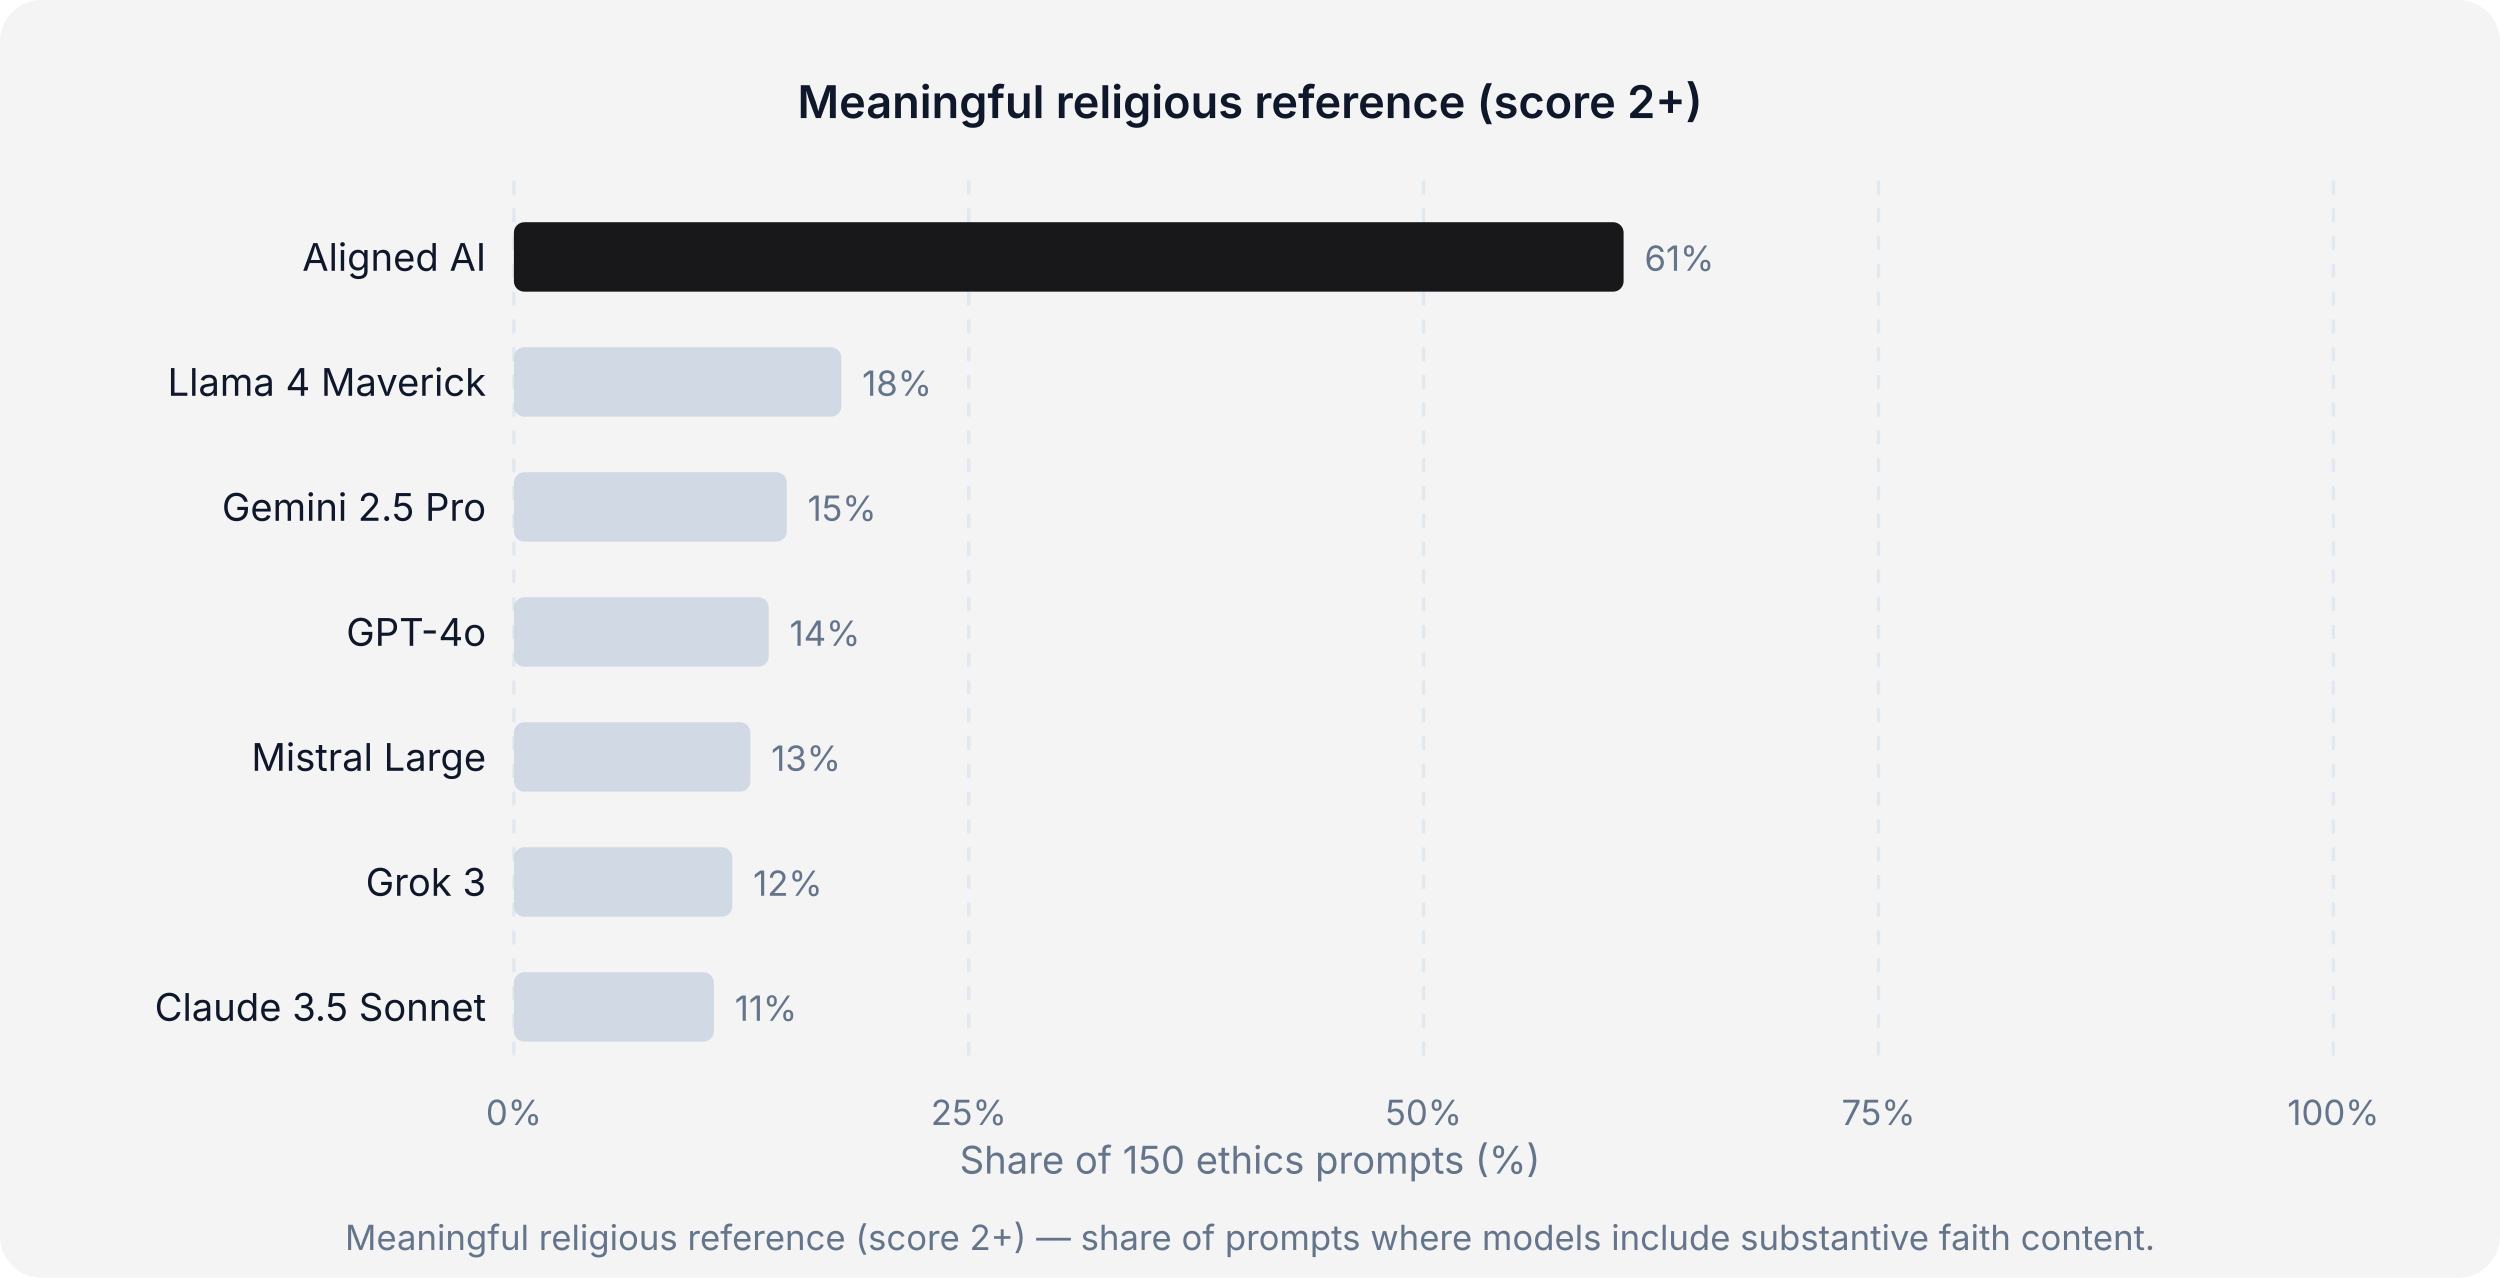
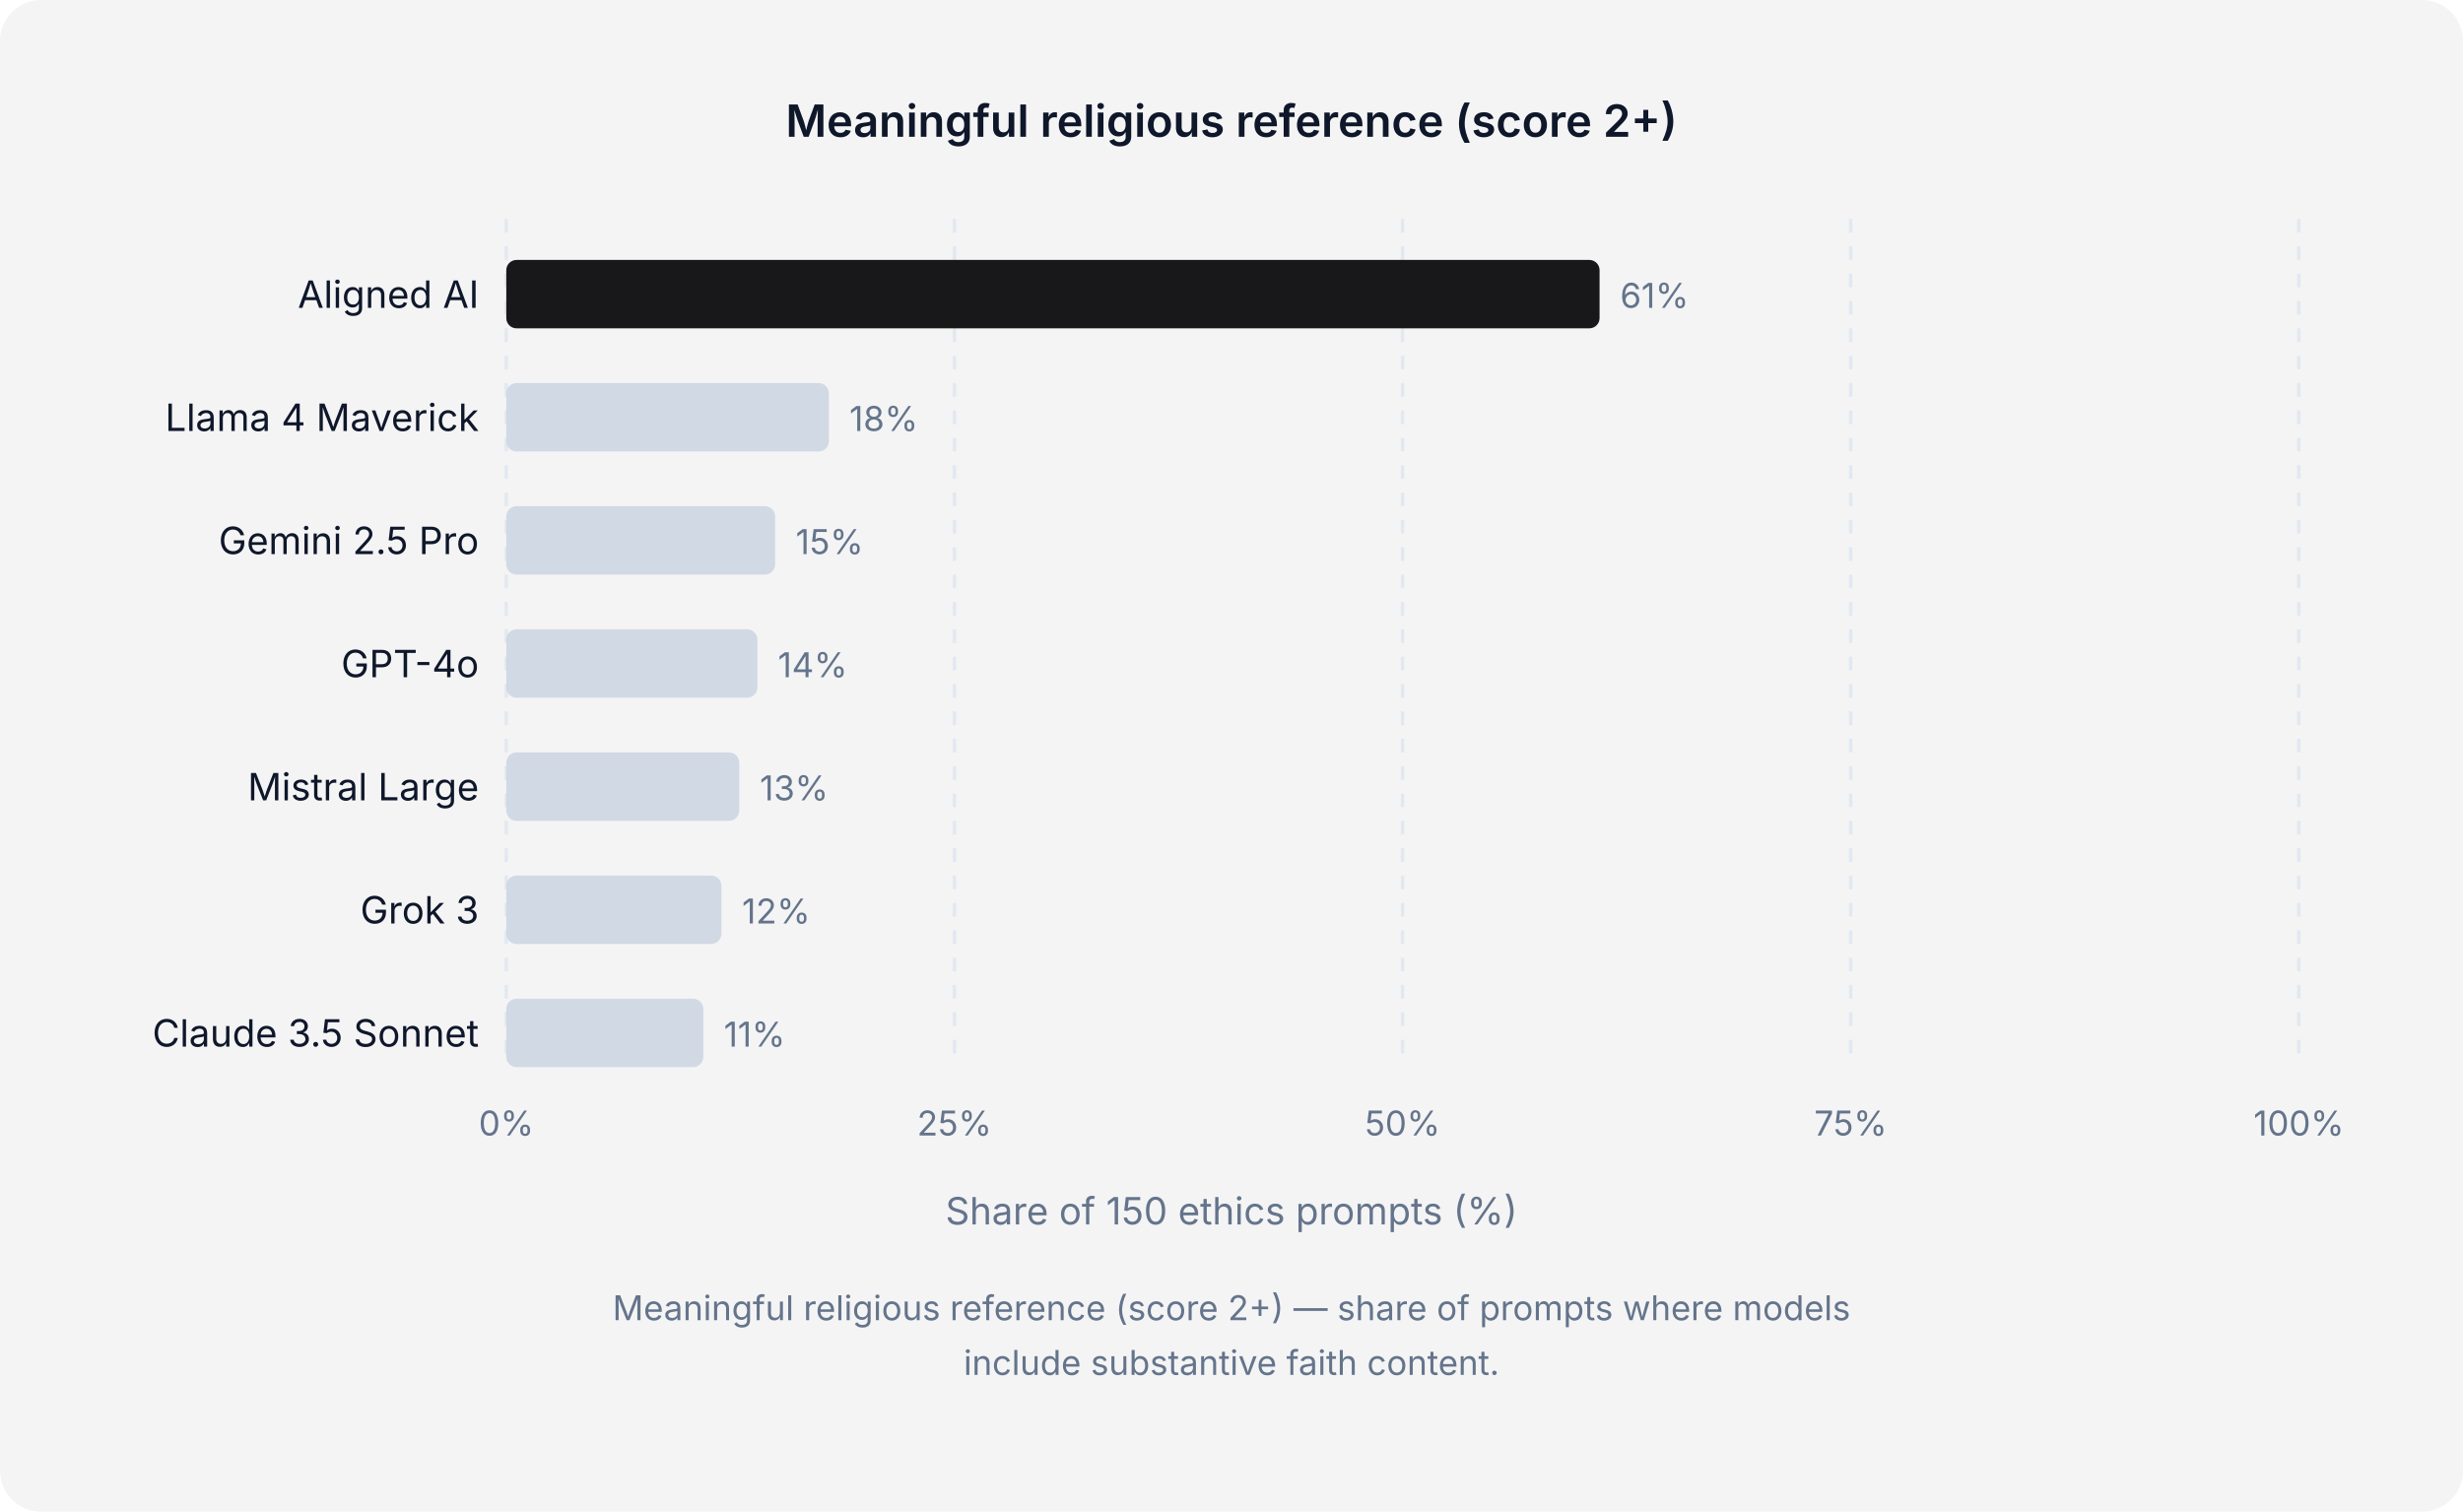
- <svg xmlns="http://www.w3.org/2000/svg" viewBox="0 0 720 368" width="720" height="368" role="img" aria-label="Meaningful religious reference (score 2+)">
+ <svg xmlns="http://www.w3.org/2000/svg" viewBox="0 0 720 442" width="100%" height="auto" preserveAspectRatio="xMidYMid meet" role="img" aria-label="Meaningful religious reference (score 2+)">
  <style>text{font-family:Inter,system-ui,sans-serif}</style>
  <rect width="100%" height="100%" fill="#f4f4f5" rx="12" />
-   <text x="360.0" y="34" text-anchor="middle" font-size="13" font-weight="600" fill="#0f172a">Meaningful religious reference (score 2+)</text>
-   <line x1="148.0" y1="52" x2="148.0" y2="308" stroke="#e2e8f0" stroke-dasharray="4 4" />
-   <text x="148.0" y="324" text-anchor="middle" font-size="10" fill="#64748b">0%</text>
-   <line x1="279.0" y1="52" x2="279.0" y2="308" stroke="#e2e8f0" stroke-dasharray="4 4" />
-   <text x="279.0" y="324" text-anchor="middle" font-size="10" fill="#64748b">25%</text>
-   <line x1="410.0" y1="52" x2="410.0" y2="308" stroke="#e2e8f0" stroke-dasharray="4 4" />
-   <text x="410.0" y="324" text-anchor="middle" font-size="10" fill="#64748b">50%</text>
-   <line x1="541.0" y1="52" x2="541.0" y2="308" stroke="#e2e8f0" stroke-dasharray="4 4" />
-   <text x="541.0" y="324" text-anchor="middle" font-size="10" fill="#64748b">75%</text>
-   <line x1="672.0" y1="52" x2="672.0" y2="308" stroke="#e2e8f0" stroke-dasharray="4 4" />
-   <text x="672.0" y="324" text-anchor="middle" font-size="10" fill="#64748b">100%</text>
-   <rect x="148" y="64" width="319.6" height="20" rx="3" fill="#18181b" fill-opacity="1" />
-   <text x="140" y="78" text-anchor="end" font-size="11" fill="#0f172a">Aligned AI</text>
-   <text x="473.6" y="78" font-size="10" fill="#64748b">61%</text>
-   <rect x="148" y="100" width="94.3" height="20" rx="3" fill="#cbd5e1" fill-opacity="0.85" />
-   <text x="140" y="114" text-anchor="end" font-size="11" fill="#0f172a">Llama 4 Maverick</text>
-   <text x="248.3" y="114" font-size="10" fill="#64748b">18%</text>
-   <rect x="148" y="136" width="78.6" height="20" rx="3" fill="#cbd5e1" fill-opacity="0.85" />
-   <text x="140" y="150" text-anchor="end" font-size="11" fill="#0f172a">Gemini 2.5 Pro</text>
-   <text x="232.6" y="150" font-size="10" fill="#64748b">15%</text>
-   <rect x="148" y="172" width="73.4" height="20" rx="3" fill="#cbd5e1" fill-opacity="0.85" />
-   <text x="140" y="186" text-anchor="end" font-size="11" fill="#0f172a">GPT-4o</text>
-   <text x="227.4" y="186" font-size="10" fill="#64748b">14%</text>
-   <rect x="148" y="208" width="68.1" height="20" rx="3" fill="#cbd5e1" fill-opacity="0.85" />
-   <text x="140" y="222" text-anchor="end" font-size="11" fill="#0f172a">Mistral Large</text>
-   <text x="222.1" y="222" font-size="10" fill="#64748b">13%</text>
-   <rect x="148" y="244" width="62.9" height="20" rx="3" fill="#cbd5e1" fill-opacity="0.85" />
-   <text x="140" y="258" text-anchor="end" font-size="11" fill="#0f172a">Grok 3</text>
-   <text x="216.9" y="258" font-size="10" fill="#64748b">12%</text>
-   <rect x="148" y="280" width="57.6" height="20" rx="3" fill="#cbd5e1" fill-opacity="0.85" />
-   <text x="140" y="294" text-anchor="end" font-size="11" fill="#0f172a">Claude 3.5 Sonnet</text>
-   <text x="211.6" y="294" font-size="10" fill="#64748b">11%</text>
-   <text x="360.0" y="338" text-anchor="middle" font-size="11" fill="#64748b">Share of 150 ethics prompts (%)</text>
-   <text x="360.0" y="360" text-anchor="middle" font-size="10" fill="#64748b">Meaningful religious reference (score 2+) — share of prompts where models include substantive faith content.</text>
+   <text x="360.0" y="40" text-anchor="middle" font-size="13" font-weight="600" fill="#0f172a">Meaningful religious reference (score 2+)</text>
+   <line x1="148.0" y1="64" x2="148.0" y2="312" stroke="#e2e8f0" stroke-dasharray="4 4" />
+   <text x="148.0" y="332" text-anchor="middle" font-size="10" fill="#64748b">0%</text>
+   <line x1="279.0" y1="64" x2="279.0" y2="312" stroke="#e2e8f0" stroke-dasharray="4 4" />
+   <text x="279.0" y="332" text-anchor="middle" font-size="10" fill="#64748b">25%</text>
+   <line x1="410.0" y1="64" x2="410.0" y2="312" stroke="#e2e8f0" stroke-dasharray="4 4" />
+   <text x="410.0" y="332" text-anchor="middle" font-size="10" fill="#64748b">50%</text>
+   <line x1="541.0" y1="64" x2="541.0" y2="312" stroke="#e2e8f0" stroke-dasharray="4 4" />
+   <text x="541.0" y="332" text-anchor="middle" font-size="10" fill="#64748b">75%</text>
+   <line x1="672.0" y1="64" x2="672.0" y2="312" stroke="#e2e8f0" stroke-dasharray="4 4" />
+   <text x="672.0" y="332" text-anchor="middle" font-size="10" fill="#64748b">100%</text>
+   <rect x="148" y="76" width="319.6" height="20" rx="3" fill="#18181b" fill-opacity="1" />
+   <text x="140" y="90" text-anchor="end" font-size="11" fill="#0f172a">Aligned AI</text>
+   <text x="473.6" y="90" font-size="10" fill="#64748b">61%</text>
+   <rect x="148" y="112" width="94.3" height="20" rx="3" fill="#cbd5e1" fill-opacity="0.85" />
+   <text x="140" y="126" text-anchor="end" font-size="11" fill="#0f172a">Llama 4 Maverick</text>
+   <text x="248.3" y="126" font-size="10" fill="#64748b">18%</text>
+   <rect x="148" y="148" width="78.6" height="20" rx="3" fill="#cbd5e1" fill-opacity="0.85" />
+   <text x="140" y="162" text-anchor="end" font-size="11" fill="#0f172a">Gemini 2.5 Pro</text>
+   <text x="232.6" y="162" font-size="10" fill="#64748b">15%</text>
+   <rect x="148" y="184" width="73.4" height="20" rx="3" fill="#cbd5e1" fill-opacity="0.85" />
+   <text x="140" y="198" text-anchor="end" font-size="11" fill="#0f172a">GPT-4o</text>
+   <text x="227.4" y="198" font-size="10" fill="#64748b">14%</text>
+   <rect x="148" y="220" width="68.1" height="20" rx="3" fill="#cbd5e1" fill-opacity="0.85" />
+   <text x="140" y="234" text-anchor="end" font-size="11" fill="#0f172a">Mistral Large</text>
+   <text x="222.1" y="234" font-size="10" fill="#64748b">13%</text>
+   <rect x="148" y="256" width="62.9" height="20" rx="3" fill="#cbd5e1" fill-opacity="0.85" />
+   <text x="140" y="270" text-anchor="end" font-size="11" fill="#0f172a">Grok 3</text>
+   <text x="216.9" y="270" font-size="10" fill="#64748b">12%</text>
+   <rect x="148" y="292" width="57.6" height="20" rx="3" fill="#cbd5e1" fill-opacity="0.85" />
+   <text x="140" y="306" text-anchor="end" font-size="11" fill="#0f172a">Claude 3.5 Sonnet</text>
+   <text x="211.6" y="306" font-size="10" fill="#64748b">11%</text>
+   <text x="360.0" y="358" text-anchor="middle" font-size="11" fill="#64748b">Share of 150 ethics prompts (%)</text>
+   <text x="360.0" y="386" text-anchor="middle" font-size="10" fill="#64748b">Meaningful religious reference (score 2+) — share of prompts where models</text>
+   <text x="360.0" y="402" text-anchor="middle" font-size="10" fill="#64748b">include substantive faith content.</text>
</svg>
